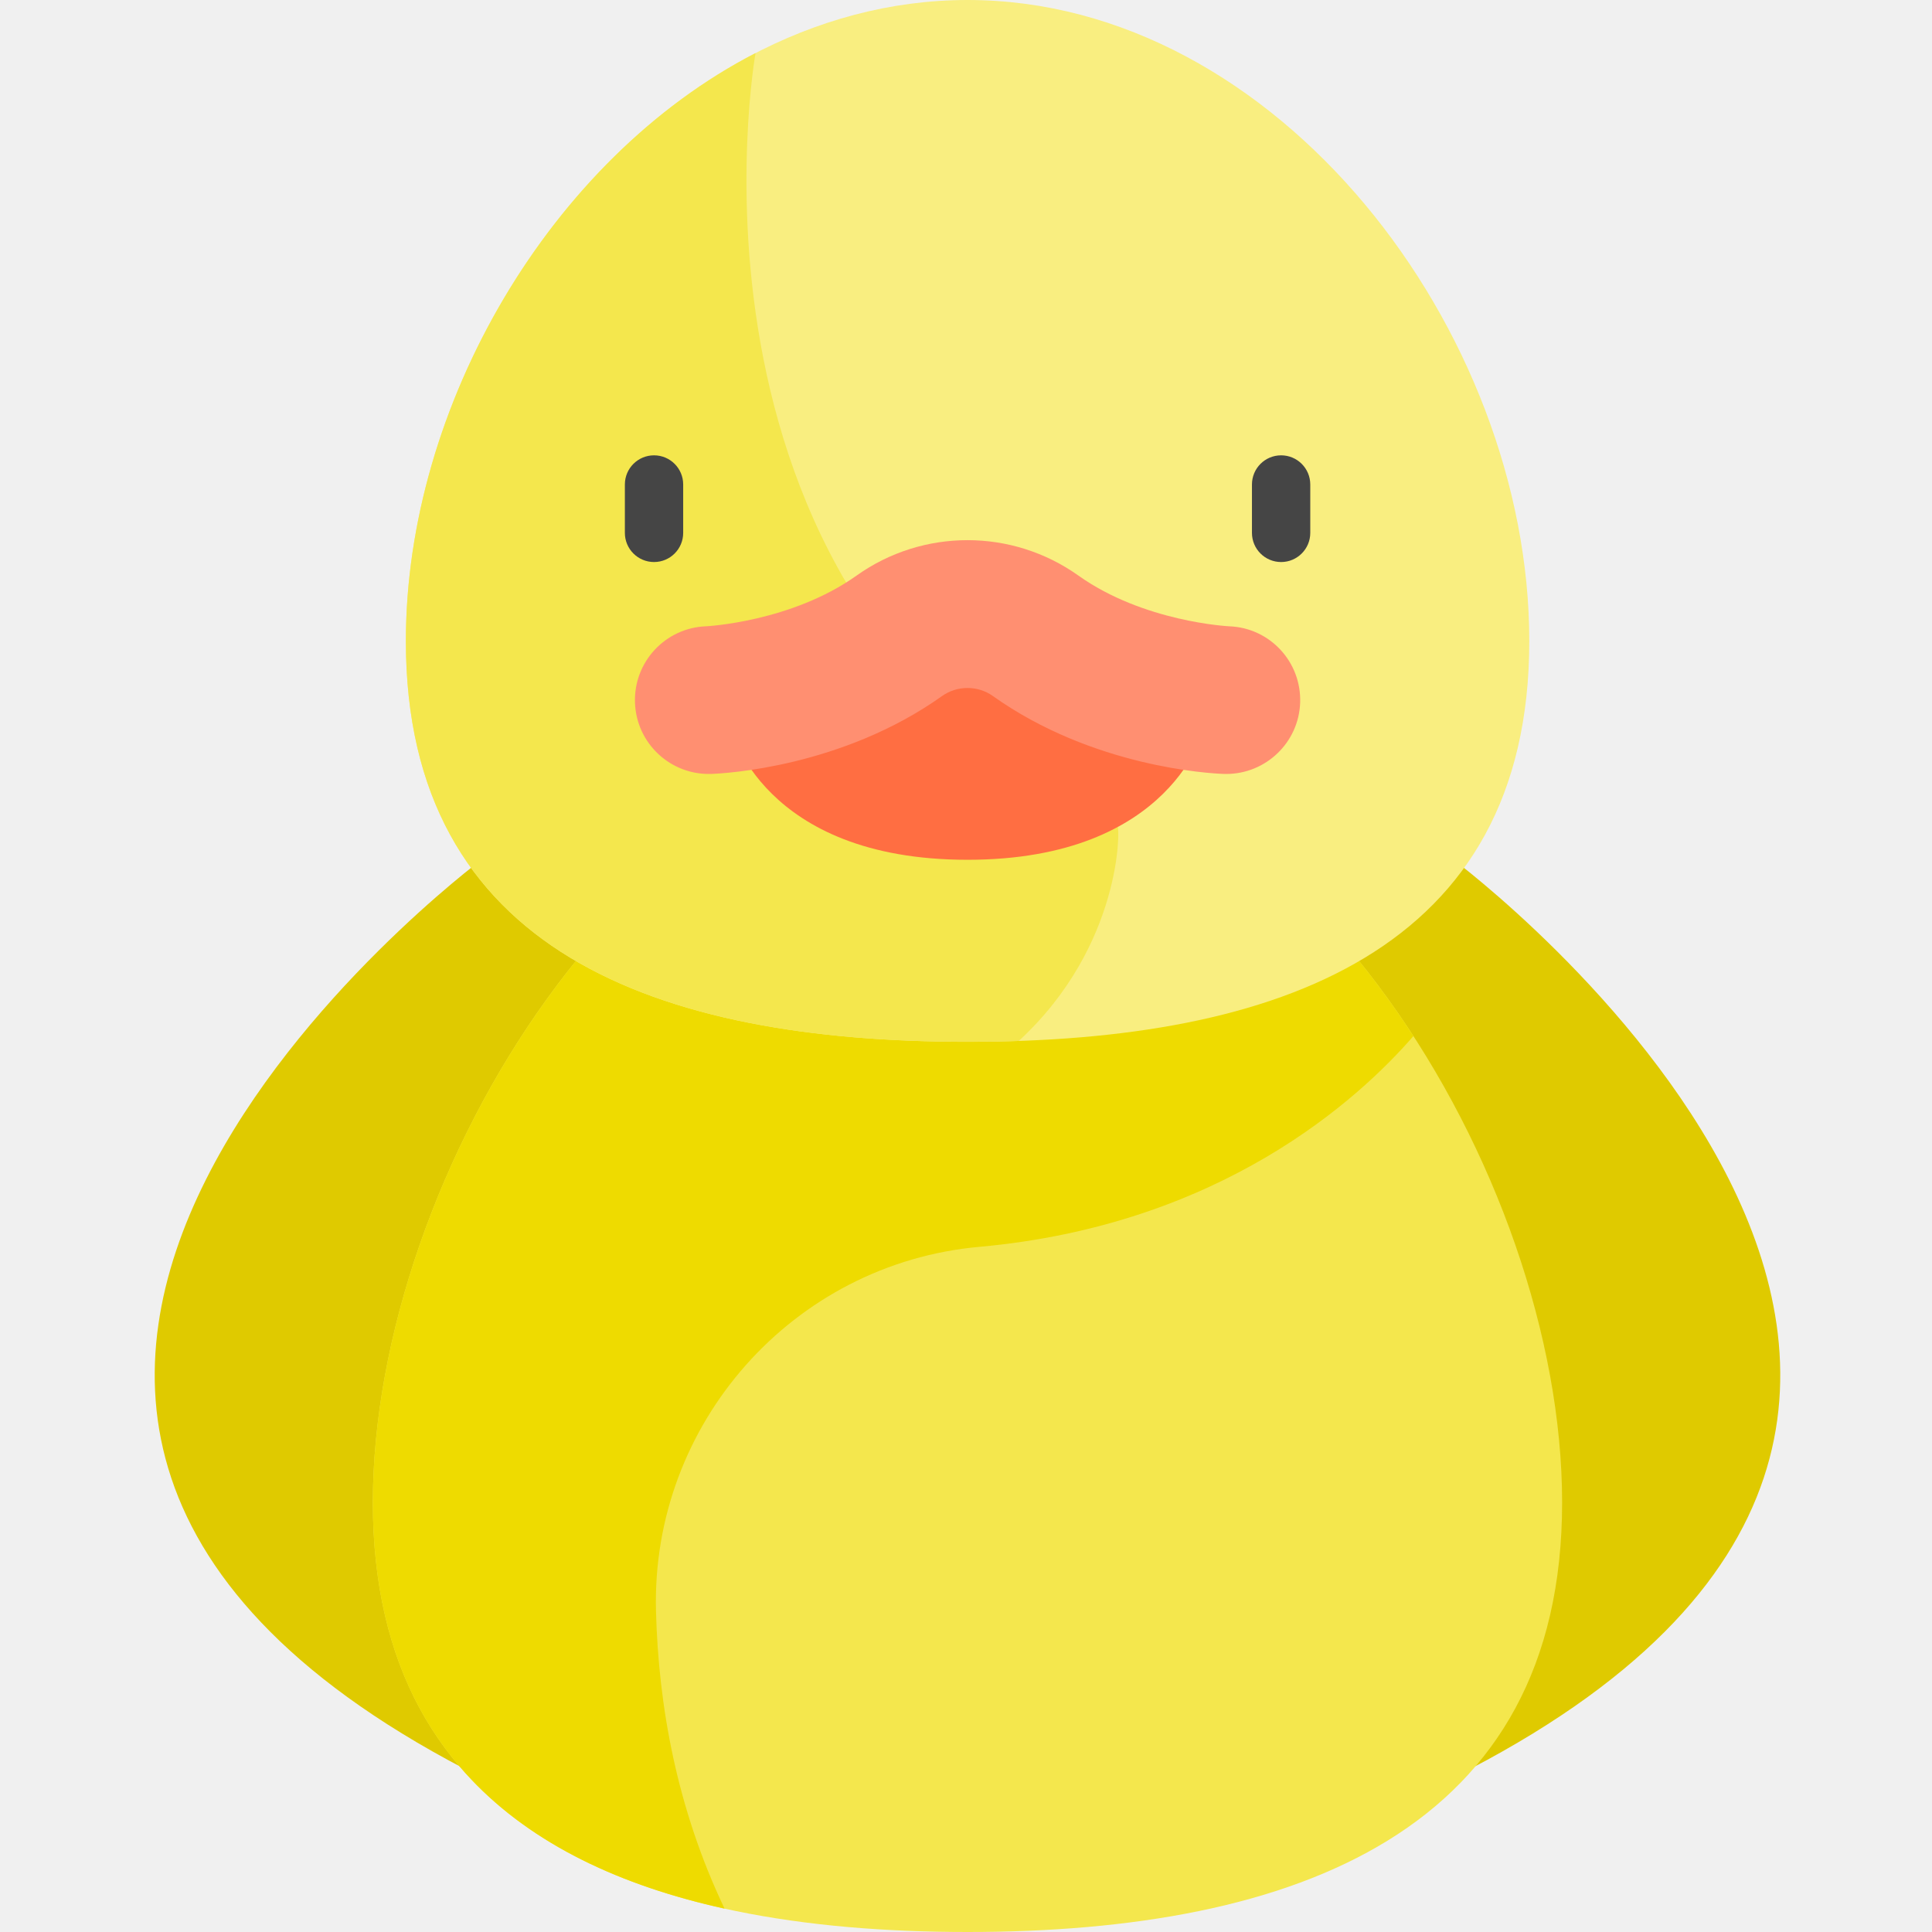
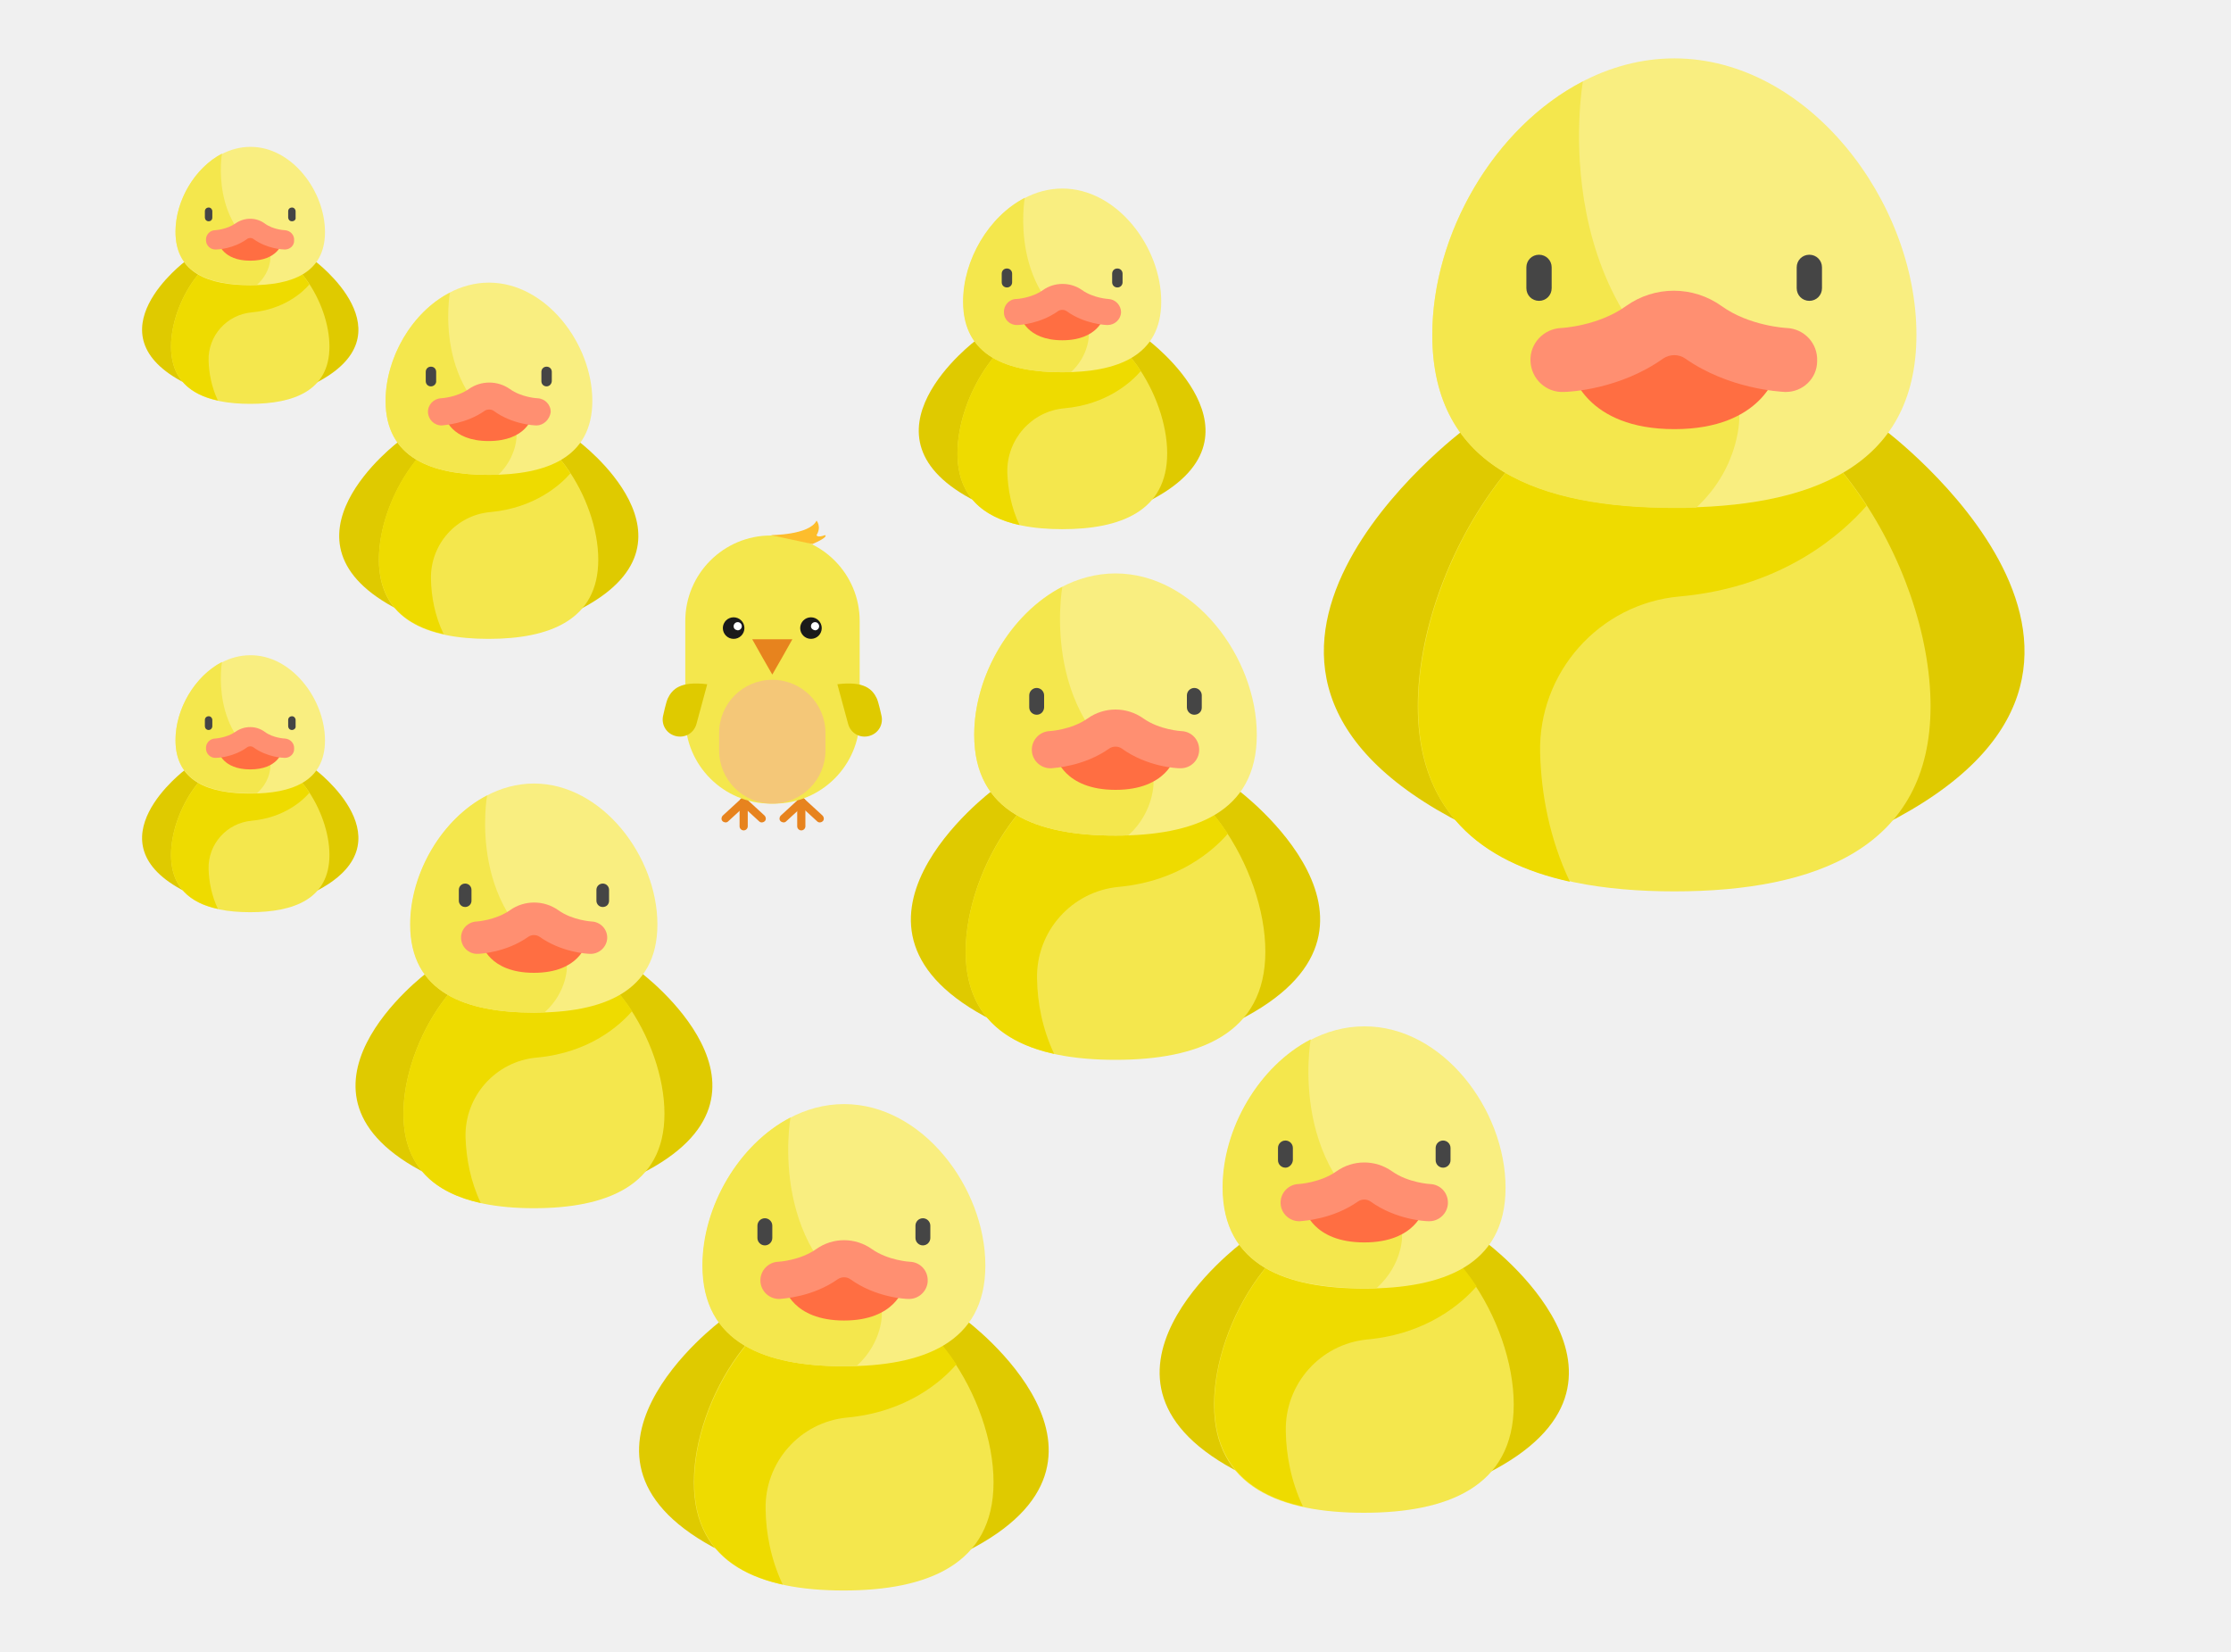
- <svg xmlns="http://www.w3.org/2000/svg" height="512pt" viewBox="-41 0 512 512" width="512pt">
-   <path d="m86.582 227.852s-194.809 145.195 0 243.203c-1.211-3.629 64.129-214.164 64.129-214.164zm0 0" fill="#dfca00" />
-   <path d="m344.207 227.852s194.809 145.195 0 243.203c1.211-3.629-64.129-214.164-64.129-214.164zm0 0" fill="#dfca00" />
-   <path d="m372.977 398.184c0 87.031-70.551 113.816-157.582 113.816s-157.582-26.785-157.582-113.816 70.551-201.719 157.582-201.719 157.582 114.691 157.582 201.719zm0 0" fill="#f4e74d" />
-   <path d="m215.395 196.465c-87.031 0-157.582 114.691-157.582 201.719 0 64.098 38.266 95.516 93.203 107.625-12.684-26.582-17.531-53.879-18.172-78.906-1.27-49.598 36.289-92.031 85.703-96.48 63.922-5.758 100.418-39.027 115.023-55.855-28.871-44.566-71.113-78.102-118.176-78.102zm0 0" fill="#eedb00" />
-   <path d="m364.277 169.887c0 82.215-66.648 106.203-148.859 106.203-82.215 0-148.859-23.988-148.859-106.203-.004-82.215 66.645-169.887 148.859-169.887 82.211 0 148.859 87.672 148.859 169.887zm0 0" fill="#f9ee80" />
-   <path d="m255.172 219.176c-122.371-57.547-95.949-205.109-95.949-205.109-54.352 28.023-92.664 93.492-92.664 155.82 0 82.215 66.645 106.203 148.859 106.203 4.578 0 9.105-.074 13.578-.23 27.531-25.41 26.793-57.023 26.176-56.684zm0 0" fill="#f4e74d" />
-   <path d="m215.395 174.129-62.781 18.738s8.266 34.984 62.781 34.984 62.781-34.984 62.781-34.984zm0 0" fill="#ff6e42" />
-   <path d="m283.961 205.109c-.238 0-.473-.004-.715-.012-3.461-.125-34.598-1.758-61.16-20.668-3.941-2.805-9.441-2.805-13.383 0-26.562 18.91-57.699 20.543-61.164 20.668-10.816.379-19.875-8.059-20.262-18.859-.387-10.805 8.055-19.879 18.859-20.266.137-.008 22.609-1.156 39.863-13.438 17.582-12.516 41.207-12.516 58.789 0 17.254 12.281 39.727 13.43 39.949 13.441 10.805.387 19.203 9.457 18.816 20.262-.379 10.562-9.105 18.871-19.594 18.871zm0 0" fill="#ff8f71" />
-   <g fill="#454545">
-     <path d="m298.508 148.945c-4.27 0-7.727-3.457-7.727-7.727v-12.824c0-4.27 3.457-7.727 7.727-7.727 4.266 0 7.727 3.457 7.727 7.727v12.824c0 4.27-3.461 7.727-7.727 7.727zm0 0" />
-     <path d="m132.324 148.945c-4.266 0-7.727-3.457-7.727-7.727v-12.824c0-4.27 3.461-7.727 7.727-7.727 4.27 0 7.727 3.457 7.727 7.727v12.824c0 4.27-3.457 7.727-7.727 7.727zm0 0" />
+ <svg xmlns="http://www.w3.org/2000/svg" version="1.1" id="Capa_1" x="0px" y="0px" viewBox="0 0 600 444" style="enable-background:new 0 0 600 444;" xml:space="preserve">
+   <style type="text/css">
+ 	.st0{fill:#E7831E;}
+ 	.st1{fill:#F4E74D;}
+ 	.st2{fill:#FDBD2C;}
+ 	.st3{fill:#F4C778;}
+ 	.st4{fill:#DFCA00;}
+ 	.st5{fill:#1A1A1A;}
+ 	.st6{fill:#FFFFFF;}
+ 	.st7{fill:#EEDB00;}
+ 	.st8{fill:#F9EE80;}
+ 	.st9{fill:#FF6E42;}
+ 	.st10{fill:#FF8F71;}
+ 	.st11{fill:#454545;}
+ </style>
+   <g>
+     <g>
+       <g>
+         <path class="st0" d="M216.6,222.2c0,0.6-0.5,1.1-1.1,1.1l0,0c-0.6,0-1.1-0.5-1.1-1.1v-6.6c0-0.6,0.5-1.1,1.1-1.1l0,0     c0.6,0,1.1,0.5,1.1,1.1V222.2z" />
+         <path class="st0" d="M221.2,219.3c0.4,0.4,0.5,1.1,0.1,1.5l0,0c-0.4,0.4-1.1,0.5-1.5,0.1l-4.9-4.5c-0.4-0.4-0.5-1.1-0.1-1.5l0,0     c0.4-0.4,1.1-0.5,1.5-0.1L221.2,219.3z" />
+         <path class="st0" d="M210,219.3c-0.4,0.4-0.5,1.1-0.1,1.5l0,0c0.4,0.4,1.1,0.5,1.5,0.1l4.9-4.5c0.4-0.4,0.5-1.1,0.1-1.5l0,0     c-0.4-0.4-1.1-0.5-1.5-0.1L210,219.3z" />
+       </g>
+       <g>
+         <path class="st0" d="M201.1,222.2c0,0.6-0.5,1.1-1.1,1.1l0,0c-0.6,0-1.1-0.5-1.1-1.1v-6.6c0-0.6,0.5-1.1,1.1-1.1l0,0     c0.6,0,1.1,0.5,1.1,1.1V222.2z" />
+         <path class="st0" d="M205.6,219.3c0.4,0.4,0.5,1.1,0.1,1.5l0,0c-0.4,0.4-1.1,0.5-1.5,0.1l-4.9-4.5c-0.4-0.4-0.5-1.1-0.1-1.5l0,0     c0.4-0.4,1.1-0.5,1.5-0.1L205.6,219.3z" />
+         <path class="st0" d="M194.4,219.3c-0.4,0.4-0.5,1.1-0.1,1.5l0,0c0.4,0.4,1.1,0.5,1.5,0.1l4.9-4.5c0.4-0.4,0.5-1.1,0.1-1.5l0,0     c-0.4-0.4-1.1-0.5-1.5-0.1L194.4,219.3z" />
+       </g>
+     </g>
+     <g>
+       <g>
+         <path class="st1" d="M231.2,193.1c0,12.7-10.3,23-23,23h-0.9c-12.7,0-23-10.3-23-23V167c0-12.7,10.3-23,23-23h0.9     c12.7,0,23,10.3,23,23V193.1z" />
+         <path class="st2" d="M207.3,143.9c0,0,10.4,0,12.3-3.9c0,0,1.4,1.6,0,3.9c0,0,0.1,0.8,2.3,0c0,0,1.2,0.4-3.4,2.4" />
+         <path class="st3" d="M222,201.8c0,7.9-6.4,14.3-14.3,14.3l0,0c-7.9,0-14.3-6.4-14.3-14.3v-4.7c0-7.9,6.4-14.3,14.3-14.3l0,0     c7.9,0,14.3,6.4,14.3,14.3V201.8z" />
+       </g>
+       <g>
+         <path class="st4" d="M225.2,184l2.9,10.7c0.7,2.5,3.2,3.9,5.7,3.2l0,0c2.5-0.7,3.9-3.2,3.2-5.7c0,0-0.7-3.3-1.2-4.4     C234.6,185.3,232.4,183.1,225.2,184z" />
+         <path class="st4" d="M190.2,184l-2.9,10.7c-0.7,2.5-3.2,3.9-5.7,3.2l0,0c-2.5-0.7-3.9-3.2-3.2-5.7c0,0,0.7-3.3,1.2-4.4     C180.8,185.3,183,183.1,190.2,184z" />
+       </g>
+     </g>
+     <g>
+       <g>
+         <g>
+           <circle class="st5" cx="197.3" cy="168.9" r="2.9" />
+           <path class="st6" d="M197.3,168.4c0-0.6,0.5-1.1,1.1-1.1s1.1,0.5,1.1,1.1s-0.5,1.1-1.1,1.1C197.7,169.4,197.3,169,197.3,168.4z" />
+         </g>
+         <g>
+           <circle class="st5" cx="218.1" cy="168.9" r="2.9" />
+           <path class="st6" d="M218.1,168.4c0-0.6,0.5-1.1,1.1-1.1s1.1,0.5,1.1,1.1s-0.5,1.1-1.1,1.1C218.6,169.4,218.1,169,218.1,168.4z" />
+         </g>
+       </g>
+       <polygon class="st0" points="207.7,181.4 205,176.7 202.3,171.9 207.7,171.9 213.1,171.9 210.4,176.7   " />
+     </g>
+   </g>
+   <g>
+     <path class="st4" d="M393.9,115.4c0,0-85.2,63.5,0,106.4c-0.5-1.6,28.1-93.7,28.1-93.7L393.9,115.4z" />
+     <path class="st4" d="M506.6,115.4c0,0,85.2,63.5,0,106.4c0.5-1.6-28.1-93.7-28.1-93.7L506.6,115.4z" />
+     <path class="st1" d="M519.2,189.9c0,38.1-30.9,49.8-68.9,49.8s-69-11.7-69-49.8s30.9-88.2,69-88.2S519.2,151.8,519.2,189.9z" />
+     <path class="st7" d="M450.3,101.7c-38.1,0-68.9,50.2-68.9,88.3c0,28,16.7,41.8,40.8,47.1c-5.5-11.6-7.7-23.6-8-34.5   c-0.6-21.7,15.9-40.3,37.5-42.2c28-2.5,43.9-17.1,50.3-24.4C489.3,116.3,470.9,101.7,450.3,101.7z" />
+     <path class="st8" d="M515.4,90c0,36-29.2,46.5-65.1,46.5c-36,0-65.1-10.5-65.1-46.5s29.2-74.3,65.1-74.3   C486.2,15.7,515.4,54.1,515.4,90z" />
+     <path class="st1" d="M467.7,111.6c-53.5-25.2-42-89.7-42-89.7c-23.8,12.3-40.5,40.9-40.5,68.2c0,36,29.2,46.5,65.1,46.5   c2,0,4,0,5.9-0.1C468.3,125.3,467.9,111.4,467.7,111.6z" />
+     <path class="st9" d="M450.3,91.9l-27.5,8.2c0,0,3.6,15.3,27.5,15.3c23.9,0,27.5-15.3,27.5-15.3L450.3,91.9z" />
+     <path class="st10" d="M480.3,105.4c-0.1,0-0.2,0-0.3,0c-1.5-0.1-15.1-0.8-26.8-9c-1.7-1.2-4.1-1.2-5.9,0c-11.6,8.3-25.2,9-26.8,9   c-4.7,0.2-8.7-3.5-8.9-8.3c-0.2-4.7,3.5-8.7,8.3-8.9c0.1,0,9.9-0.5,17.4-5.9c7.7-5.5,18-5.5,25.7,0c7.5,5.4,17.4,5.9,17.5,5.9   c4.7,0.2,8.4,4.1,8.2,8.9C488.7,101.8,484.8,105.4,480.3,105.4z" />
+     <g>
+       <path class="st11" d="M486.6,80.9c-1.9,0-3.4-1.5-3.4-3.4v-5.6c0-1.9,1.5-3.4,3.4-3.4s3.4,1.5,3.4,3.4v5.6    C490,79.4,488.5,80.9,486.6,80.9z" />
+       <path class="st11" d="M413.9,80.9c-1.9,0-3.4-1.5-3.4-3.4v-5.6c0-1.9,1.5-3.4,3.4-3.4s3.4,1.5,3.4,3.4v5.6    C417.3,79.4,415.8,80.9,413.9,80.9z" />
+     </g>
+   </g>
+   <g>
+     <path class="st4" d="M334,334.2c0,0-49.8,37.1,0,62.1c-0.3-0.9,16.4-54.7,16.4-54.7L334,334.2z" />
+     <path class="st4" d="M399.8,334.2c0,0,49.8,37.1,0,62.1c0.3-0.9-16.4-54.7-16.4-54.7L399.8,334.2z" />
+     <path class="st1" d="M407.1,377.7c0,22.2-18,29.1-40.3,29.1s-40.3-6.8-40.3-29.1s18-51.5,40.3-51.5S407.1,355.4,407.1,377.7z" />
+     <path class="st7" d="M366.9,326.1c-22.2,0-40.3,29.3-40.3,51.5c0,16.4,9.8,24.4,23.8,27.5c-3.2-6.8-4.5-13.8-4.6-20.2   c-0.3-12.7,9.3-23.5,21.9-24.7c16.3-1.5,25.7-10,29.4-14.3C389.7,334.7,378.9,326.1,366.9,326.1z" />
+     <path class="st8" d="M404.9,319.4c0,21-17,27.1-38,27.1s-38-6.1-38-27.1s17-43.4,38-43.4C387.9,275.9,404.9,298.3,404.9,319.4z" />
+     <path class="st1" d="M377,331.9c-31.3-14.7-24.5-52.4-24.5-52.4c-13.9,7.2-23.7,23.9-23.7,39.8c0,21,17,27.1,38,27.1   c1.2,0,2.3,0,3.5-0.1C377.4,339.9,377.2,331.9,377,331.9z" />
+     <path class="st9" d="M366.9,320.4l-16,4.8c0,0,2.1,8.9,16,8.9s16-8.9,16-8.9L366.9,320.4z" />
+     <path class="st10" d="M384.4,328.4c-0.1,0-0.1,0-0.2,0c-0.9,0-8.8-0.4-15.6-5.3c-1-0.7-2.4-0.7-3.4,0c-6.8,4.8-14.7,5.2-15.6,5.3   c-2.8,0.1-5.1-2.1-5.2-4.8c-0.1-2.8,2.1-5.1,4.8-5.2c0,0,5.8-0.3,10.2-3.4c4.5-3.2,10.5-3.2,15,0c4.4,3.1,10.2,3.4,10.2,3.4   c2.8,0.1,4.9,2.4,4.8,5.2C389.3,326.2,387.1,328.4,384.4,328.4z" />
+     <g>
+       <path class="st11" d="M388.1,314c-1.1,0-2-0.9-2-2v-3.3c0-1.1,0.9-2,2-2s2,0.9,2,2v3.3C390.1,313.1,389.2,314,388.1,314z" />
+       <path class="st11" d="M345.7,314c-1.1,0-2-0.9-2-2v-3.3c0-1.1,0.9-2,2-2s2,0.9,2,2v3.3C347.6,313.1,346.7,314,345.7,314z" />
+     </g>
+   </g>
+   <g>
+     <path class="st4" d="M267.1,212.4c0,0-49.8,37.1,0,62.1c-0.3-0.9,16.4-54.7,16.4-54.7L267.1,212.4z" />
+     <path class="st4" d="M332.9,212.4c0,0,49.8,37.1,0,62.1c0.3-0.9-16.4-54.7-16.4-54.7L332.9,212.4z" />
+     <path class="st1" d="M340.3,255.9c0,22.2-18,29.1-40.3,29.1s-40.3-6.8-40.3-29.1s18-51.5,40.3-51.5S340.3,233.7,340.3,255.9z" />
+     <path class="st7" d="M300,204.4c-22.2,0-40.3,29.3-40.3,51.5c0,16.4,9.8,24.4,23.8,27.5c-3.2-6.8-4.5-13.8-4.6-20.2   c-0.3-12.7,9.3-23.5,21.9-24.7c16.3-1.5,25.7-10,29.4-14.3C322.8,212.9,312,204.4,300,204.4z" />
+     <path class="st8" d="M338,197.6c0,21-17,27.1-38,27.1s-38-6.1-38-27.1s17-43.4,38-43.4C321,154.2,338,176.6,338,197.6z" />
+     <path class="st1" d="M310.2,210.2c-31.3-14.7-24.5-52.4-24.5-52.4c-13.9,7.2-23.7,23.9-23.7,39.8c0,21,17,27.1,38,27.1   c1.2,0,2.3,0,3.5-0.1C310.5,218.2,310.3,210.1,310.2,210.2z" />
+     <path class="st9" d="M300,198.7l-16,4.8c0,0,2.1,8.9,16,8.9s16-8.9,16-8.9L300,198.7z" />
+     <path class="st10" d="M317.5,206.6c-0.1,0-0.1,0-0.2,0c-0.9,0-8.8-0.4-15.6-5.3c-1-0.7-2.4-0.7-3.4,0c-6.8,4.8-14.7,5.2-15.6,5.3   c-2.8,0.1-5.1-2.1-5.2-4.8c-0.1-2.8,2.1-5.1,4.8-5.2c0,0,5.8-0.3,10.2-3.4c4.5-3.2,10.5-3.2,15,0c4.4,3.1,10.2,3.4,10.2,3.4   c2.8,0.1,4.9,2.4,4.8,5.2C322.4,204.5,320.2,206.6,317.5,206.6z" />
+     <g>
+       <path class="st11" d="M321.2,192.2c-1.1,0-2-0.9-2-2V187c0-1.1,0.9-2,2-2s2,0.9,2,2v3.3C323.2,191.4,322.3,192.2,321.2,192.2z" />
+       <path class="st11" d="M278.8,192.2c-1.1,0-2-0.9-2-2V187c0-1.1,0.9-2,2-2s2,0.9,2,2v3.3C280.7,191.4,279.9,192.2,278.8,192.2z" />
+     </g>
+   </g>
+   <g>
+     <path class="st4" d="M49.9,70.2c0,0-26.3,19.6,0,32.9c-0.2-0.5,8.7-28.9,8.7-28.9L49.9,70.2z" />
+     <path class="st4" d="M84.7,70.2c0,0,26.3,19.6,0,32.9c0.2-0.5-8.7-28.9-8.7-28.9L84.7,70.2z" />
+     <path class="st1" d="M88.6,93.2c0,11.8-9.5,15.4-21.3,15.4S46,105,46,93.2S55.5,66,67.3,66S88.6,81.4,88.6,93.2z" />
+     <path class="st7" d="M67.3,65.9C55.6,65.9,46,81.4,46,93.2c0,8.7,5.2,12.9,12.6,14.5c-1.7-3.6-2.4-7.3-2.5-10.7   c-0.2-6.7,4.9-12.4,11.6-13c8.6-0.8,13.6-5.3,15.5-7.5C79.4,70.5,73.7,65.9,67.3,65.9z" />
+     <path class="st8" d="M87.4,62.4c0,11.1-9,14.3-20.1,14.3s-20.1-3.2-20.1-14.3s9-22.9,20.1-22.9C78.4,39.4,87.4,51.3,87.4,62.4z" />
+     <path class="st1" d="M72.7,69c-16.5-7.8-13-27.7-13-27.7c-7.3,3.8-12.5,12.6-12.5,21c0,11.1,9,14.3,20.1,14.3c0.6,0,1.2,0,1.8,0   C72.9,73.2,72.8,69,72.7,69z" />
+     <path class="st9" d="M67.3,62.9l-8.5,2.5c0,0,1.1,4.7,8.5,4.7s8.5-4.7,8.5-4.7L67.3,62.9z" />
+     <path class="st10" d="M76.6,67.1C76.5,67.1,76.5,67.1,76.6,67.1c-0.6,0-4.8-0.2-8.4-2.8c-0.5-0.4-1.3-0.4-1.8,0   c-3.6,2.6-7.8,2.8-8.3,2.8c-1.5,0.1-2.7-1.1-2.7-2.5c-0.1-1.5,1.1-2.7,2.5-2.7c0,0,3.1-0.2,5.4-1.8c2.4-1.7,5.6-1.7,7.9,0   s5.4,1.8,5.4,1.8c1.5,0.1,2.6,1.3,2.5,2.7C79.2,66,78,67.1,76.6,67.1z" />
+     <g>
+       <path class="st11" d="M78.5,59.5c-0.6,0-1-0.5-1-1v-1.7c0-0.6,0.5-1,1-1c0.6,0,1,0.5,1,1v1.7C79.6,59.1,79.1,59.5,78.5,59.5z" />
+       <path class="st11" d="M56.1,59.5c-0.6,0-1-0.5-1-1v-1.7c0-0.6,0.5-1,1-1c0.6,0,1,0.5,1,1v1.7C57.1,59.1,56.7,59.5,56.1,59.5z" />
+     </g>
+   </g>
+   <g>
+     <path class="st4" d="M49.9,206.9c0,0-26.3,19.6,0,32.9c-0.2-0.5,8.7-28.9,8.7-28.9L49.9,206.9z" />
+     <path class="st4" d="M84.7,206.9c0,0,26.3,19.6,0,32.9c0.2-0.5-8.7-28.9-8.7-28.9L84.7,206.9z" />
+     <path class="st1" d="M88.6,229.9c0,11.8-9.5,15.4-21.3,15.4S46,241.7,46,229.9c0-11.8,9.5-27.2,21.3-27.2S88.6,218.2,88.6,229.9z" />
+     <path class="st7" d="M67.3,202.7c-11.8,0-21.3,15.5-21.3,27.2c0,8.7,5.2,12.9,12.6,14.5c-1.7-3.6-2.4-7.3-2.5-10.7   c-0.2-6.7,4.9-12.4,11.6-13c8.6-0.8,13.6-5.3,15.5-7.5C79.4,207.2,73.7,202.7,67.3,202.7z" />
+     <path class="st8" d="M87.4,199.1c0,11.1-9,14.3-20.1,14.3s-20.1-3.2-20.1-14.3s9-22.9,20.1-22.9C78.4,176.1,87.4,188,87.4,199.1z" />
+     <path class="st1" d="M72.7,205.7c-16.5-7.8-13-27.7-13-27.7c-7.3,3.8-12.5,12.6-12.5,21c0,11.1,9,14.3,20.1,14.3c0.6,0,1.2,0,1.8,0   C72.9,210,72.8,205.7,72.7,205.7z" />
+     <path class="st9" d="M67.3,199.7l-8.5,2.5c0,0,1.1,4.7,8.5,4.7s8.5-4.7,8.5-4.7L67.3,199.7z" />
+     <path class="st10" d="M76.6,203.8C76.5,203.8,76.5,203.8,76.6,203.8c-0.6,0-4.8-0.2-8.4-2.8c-0.5-0.4-1.3-0.4-1.8,0   c-3.6,2.6-7.8,2.8-8.3,2.8c-1.5,0.1-2.7-1.1-2.7-2.5c-0.1-1.5,1.1-2.7,2.5-2.7c0,0,3.1-0.2,5.4-1.8c2.4-1.7,5.6-1.7,7.9,0   s5.4,1.8,5.4,1.8c1.5,0.1,2.6,1.3,2.5,2.7C79.2,202.7,78,203.8,76.6,203.8z" />
+     <g>
+       <path class="st11" d="M78.5,196.3c-0.6,0-1-0.5-1-1v-1.7c0-0.6,0.5-1,1-1c0.6,0,1,0.5,1,1v1.7C79.6,195.8,79.1,196.3,78.5,196.3z" />
+       <path class="st11" d="M56.1,196.3c-0.6,0-1-0.5-1-1v-1.7c0-0.6,0.5-1,1-1c0.6,0,1,0.5,1,1v1.7C57.1,195.8,56.7,196.3,56.1,196.3z" />
+     </g>
+   </g>
+   <g>
+     <path class="st4" d="M262.6,91.4c0,0-34.9,26,0,43.5c-0.2-0.6,11.5-38.3,11.5-38.3L262.6,91.4z" />
+     <path class="st4" d="M308.7,91.4c0,0,34.9,26,0,43.5c0.2-0.6-11.5-38.3-11.5-38.3L308.7,91.4z" />
+     <path class="st1" d="M313.9,121.9c0,15.6-12.6,20.4-28.2,20.4s-28.2-4.8-28.2-20.4s12.6-36.1,28.2-36.1   C301.2,85.8,313.9,106.4,313.9,121.9z" />
+     <path class="st7" d="M285.7,85.8c-15.6,0-28.2,20.5-28.2,36.1c0,11.5,6.8,17.1,16.7,19.3c-2.3-4.8-3.1-9.6-3.3-14.1   c-0.2-8.9,6.5-16.5,15.3-17.3c11.4-1,18-7,20.6-10C301.7,91.8,294.1,85.8,285.7,85.8z" />
+     <path class="st8" d="M312.3,81.1c0,14.7-11.9,19-26.6,19s-26.6-4.3-26.6-19s11.9-30.4,26.6-30.4S312.3,66.4,312.3,81.1z" />
+     <path class="st1" d="M292.8,89.9c-21.9-10.3-17.2-36.7-17.2-36.7c-9.7,5-16.6,16.7-16.6,27.9c0,14.7,11.9,19,26.6,19   c0.8,0,1.6,0,2.4,0C293,95.5,292.9,89.8,292.8,89.9z" />
+     <path class="st9" d="M285.7,81.8l-11.2,3.4c0,0,1.5,6.3,11.2,6.3s11.2-6.3,11.2-6.3L285.7,81.8z" />
+     <path class="st10" d="M297.9,87.4h-0.1c-0.6,0-6.2-0.3-10.9-3.7c-0.7-0.5-1.7-0.5-2.4,0c-4.8,3.4-10.3,3.7-10.9,3.7   c-1.9,0.1-3.6-1.4-3.6-3.4c-0.1-1.9,1.4-3.6,3.4-3.6c0,0,4-0.2,7.1-2.4c3.1-2.2,7.4-2.2,10.5,0s7.1,2.4,7.1,2.4   c1.9,0.1,3.4,1.7,3.4,3.6C301.4,85.9,299.8,87.4,297.9,87.4z" />
+     <g>
+       <path class="st11" d="M300.5,77.3c-0.8,0-1.4-0.6-1.4-1.4v-2.3c0-0.8,0.6-1.4,1.4-1.4s1.4,0.6,1.4,1.4v2.3    C301.9,76.7,301.3,77.3,300.5,77.3z" />
+       <path class="st11" d="M270.8,77.3c-0.8,0-1.4-0.6-1.4-1.4v-2.3c0-0.8,0.6-1.4,1.4-1.4s1.4,0.6,1.4,1.4v2.3    C272.2,76.7,271.6,77.3,270.8,77.3z" />
+     </g>
+   </g>
+   <g>
+     <path class="st4" d="M194,355.1c0,0-49.8,37.1,0,62.1c-0.3-0.9,16.4-54.7,16.4-54.7L194,355.1z" />
+     <path class="st4" d="M259.9,355.1c0,0,49.8,37.1,0,62.1c0.3-0.9-16.4-54.7-16.4-54.7L259.9,355.1z" />
+     <path class="st1" d="M267.2,398.6c0,22.2-18,29.1-40.3,29.1s-40.3-6.8-40.3-29.1s18-51.5,40.3-51.5S267.2,376.4,267.2,398.6z" />
+     <path class="st7" d="M227,347.1c-22.2,0-40.3,29.3-40.3,51.5c0,16.4,9.8,24.4,23.8,27.5c-3.2-6.8-4.5-13.8-4.6-20.2   c-0.3-12.7,9.3-23.5,21.9-24.7c16.3-1.5,25.7-10,29.4-14.3C249.8,355.6,239,347.1,227,347.1z" />
+     <path class="st8" d="M265,340.3c0,21-17,27.1-38,27.1s-38-6.1-38-27.1s17-43.4,38-43.4S265,319.3,265,340.3z" />
+     <path class="st1" d="M237.1,352.9c-31.3-14.7-24.5-52.4-24.5-52.4c-13.9,7.2-23.7,23.9-23.7,39.8c0,21,17,27.1,38,27.1   c1.2,0,2.3,0,3.5-0.1C237.5,360.9,237.3,352.8,237.1,352.9z" />
+     <path class="st9" d="M227,341.4l-16,4.8c0,0,2.1,8.9,16,8.9s16-8.9,16-8.9L227,341.4z" />
+     <path class="st10" d="M244.5,349.3c-0.1,0-0.1,0-0.2,0c-0.9,0-8.8-0.4-15.6-5.3c-1-0.7-2.4-0.7-3.4,0c-6.8,4.8-14.7,5.2-15.6,5.3   c-2.8,0.1-5.1-2.1-5.2-4.8c-0.1-2.8,2.1-5.1,4.8-5.2c0,0,5.8-0.3,10.2-3.4c4.5-3.2,10.5-3.2,15,0c4.4,3.1,10.2,3.4,10.2,3.4   c2.8,0.1,4.9,2.4,4.8,5.2C249.4,347.1,247.2,349.3,244.5,349.3z" />
+     <g>
+       <path class="st11" d="M248.2,334.9c-1.1,0-2-0.9-2-2v-3.3c0-1.1,0.9-2,2-2s2,0.9,2,2v3.3C250.2,334,249.3,334.9,248.2,334.9z" />
+       <path class="st11" d="M205.7,334.9c-1.1,0-2-0.9-2-2v-3.3c0-1.1,0.9-2,2-2s2,0.9,2,2v3.3C207.7,334,206.8,334.9,205.7,334.9z" />
+     </g>
+   </g>
+   <g>
+     <path class="st4" d="M107.4,118.6c0,0-36.4,27.1,0,45.5c-0.2-0.7,12-40,12-40L107.4,118.6z" />
+     <path class="st4" d="M155.5,118.6c0,0,36.4,27.1,0,45.5c0.2-0.7-12-40-12-40L155.5,118.6z" />
+     <path class="st1" d="M160.9,150.5c0,16.3-13.2,21.3-29.5,21.3s-29.5-5-29.5-21.3s13.2-37.7,29.5-37.7S160.9,134.2,160.9,150.5z" />
+     <path class="st7" d="M131.4,112.7c-16.3,0-29.5,21.4-29.5,37.7c0,12,7.2,17.9,17.4,20.1c-2.4-5-3.3-10.1-3.4-14.8   c-0.2-9.3,6.8-17.2,16-18c11.9-1.1,18.8-7.3,21.5-10.4C148.1,119,140.2,112.7,131.4,112.7z" />
+     <path class="st8" d="M159.3,107.8c0,15.4-12.5,19.9-27.8,19.9c-15.4,0-27.8-4.5-27.8-19.9S116.2,76,131.5,76   S159.3,92.4,159.3,107.8z" />
+     <path class="st1" d="M138.9,117C116,106.2,121,78.7,121,78.7c-10.2,5.2-17.3,17.5-17.3,29.1c0,15.4,12.5,19.9,27.8,19.9   c0.9,0,1.7,0,2.5,0C139.1,122.8,139,116.9,138.9,117z" />
+     <path class="st9" d="M131.4,108.6l-11.7,3.5c0,0,1.5,6.5,11.7,6.5s11.7-6.5,11.7-6.5L131.4,108.6z" />
+     <path class="st10" d="M144.3,114.4h-0.1c-0.6,0-6.5-0.3-11.4-3.9c-0.7-0.5-1.8-0.5-2.5,0c-5,3.5-10.8,3.8-11.4,3.9   c-2,0.1-3.7-1.5-3.8-3.5c-0.1-2,1.5-3.7,3.5-3.8c0,0,4.2-0.2,7.5-2.5c3.3-2.3,7.7-2.3,11,0c3.2,2.3,7.4,2.5,7.5,2.5   c2,0.1,3.6,1.8,3.5,3.8C147.8,112.8,146.2,114.4,144.3,114.4z" />
+     <g>
+       <path class="st11" d="M147,103.9c-0.8,0-1.4-0.6-1.4-1.4V100c0-0.8,0.6-1.4,1.4-1.4c0.8,0,1.4,0.6,1.4,1.4v2.4    C148.4,103.2,147.8,103.9,147,103.9z" />
+       <path class="st11" d="M115.9,103.9c-0.8,0-1.4-0.6-1.4-1.4V100c0-0.8,0.6-1.4,1.4-1.4s1.4,0.6,1.4,1.4v2.4    C117.4,103.2,116.7,103.9,115.9,103.9z" />
+     </g>
+   </g>
+   <g>
+     <path class="st4" d="M114.9,261.5c0,0-43.4,32.4,0,54.2c-0.3-0.8,14.3-47.8,14.3-47.8L114.9,261.5z" />
+     <path class="st4" d="M172.3,261.5c0,0,43.4,32.4,0,54.2C172.6,315,158,268,158,268L172.3,261.5z" />
+     <path class="st1" d="M178.7,299.5c0,19.4-15.7,25.4-35.1,25.4s-35.1-6-35.1-25.4s15.7-45,35.1-45S178.7,280.1,178.7,299.5z" />
+     <path class="st7" d="M143.6,254.5c-19.4,0-35.1,25.6-35.1,45c0,14.3,8.5,21.3,20.8,24c-2.8-5.9-3.9-12-4.1-17.6   c-0.3-11.1,8.1-20.5,19.1-21.5c14.3-1.3,22.4-8.7,25.7-12.5C163.5,262,154.1,254.5,143.6,254.5z" />
+     <path class="st8" d="M176.8,248.6c0,18.3-14.9,23.7-33.2,23.7s-33.2-5.3-33.2-23.7c0-18.3,14.9-37.9,33.2-37.9   C161.9,210.7,176.8,230.3,176.8,248.6z" />
+     <path class="st1" d="M152.4,259.6c-27.3-12.8-21.4-45.7-21.4-45.7c-12.1,6.2-20.7,20.8-20.7,34.7c0,18.3,14.9,23.7,33.2,23.7   c1,0,2,0,3-0.1C152.7,266.6,152.6,259.5,152.4,259.6z" />
+     <path class="st9" d="M143.6,249.6l-14,4.2c0,0,1.8,7.8,14,7.8s14-7.8,14-7.8L143.6,249.6z" />
+     <path class="st10" d="M158.9,256.5c-0.1,0-0.1,0-0.2,0c-0.8,0-7.7-0.4-13.6-4.6c-0.9-0.6-2.1-0.6-3,0c-5.9,4.2-12.9,4.6-13.6,4.6   c-2.4,0.1-4.4-1.8-4.5-4.2c-0.1-2.4,1.8-4.4,4.2-4.5c0,0,5-0.3,8.9-3c3.9-2.8,9.2-2.8,13.1,0c3.8,2.7,8.9,3,8.9,3   c2.4,0.1,4.3,2.1,4.2,4.5C163.2,254.6,161.2,256.5,158.9,256.5z" />
+     <g>
+       <path class="st11" d="M162.1,243.9c-1,0-1.7-0.8-1.7-1.7v-2.9c0-1,0.8-1.7,1.7-1.7c1,0,1.7,0.8,1.7,1.7v2.9    C163.8,243.2,163.1,243.9,162.1,243.9z" />
+       <path class="st11" d="M125.1,243.9c-1,0-1.7-0.8-1.7-1.7v-2.9c0-1,0.8-1.7,1.7-1.7c1,0,1.7,0.8,1.7,1.7v2.9    C126.8,243.2,126,243.9,125.1,243.9z" />
+     </g>
  </g>
</svg>
